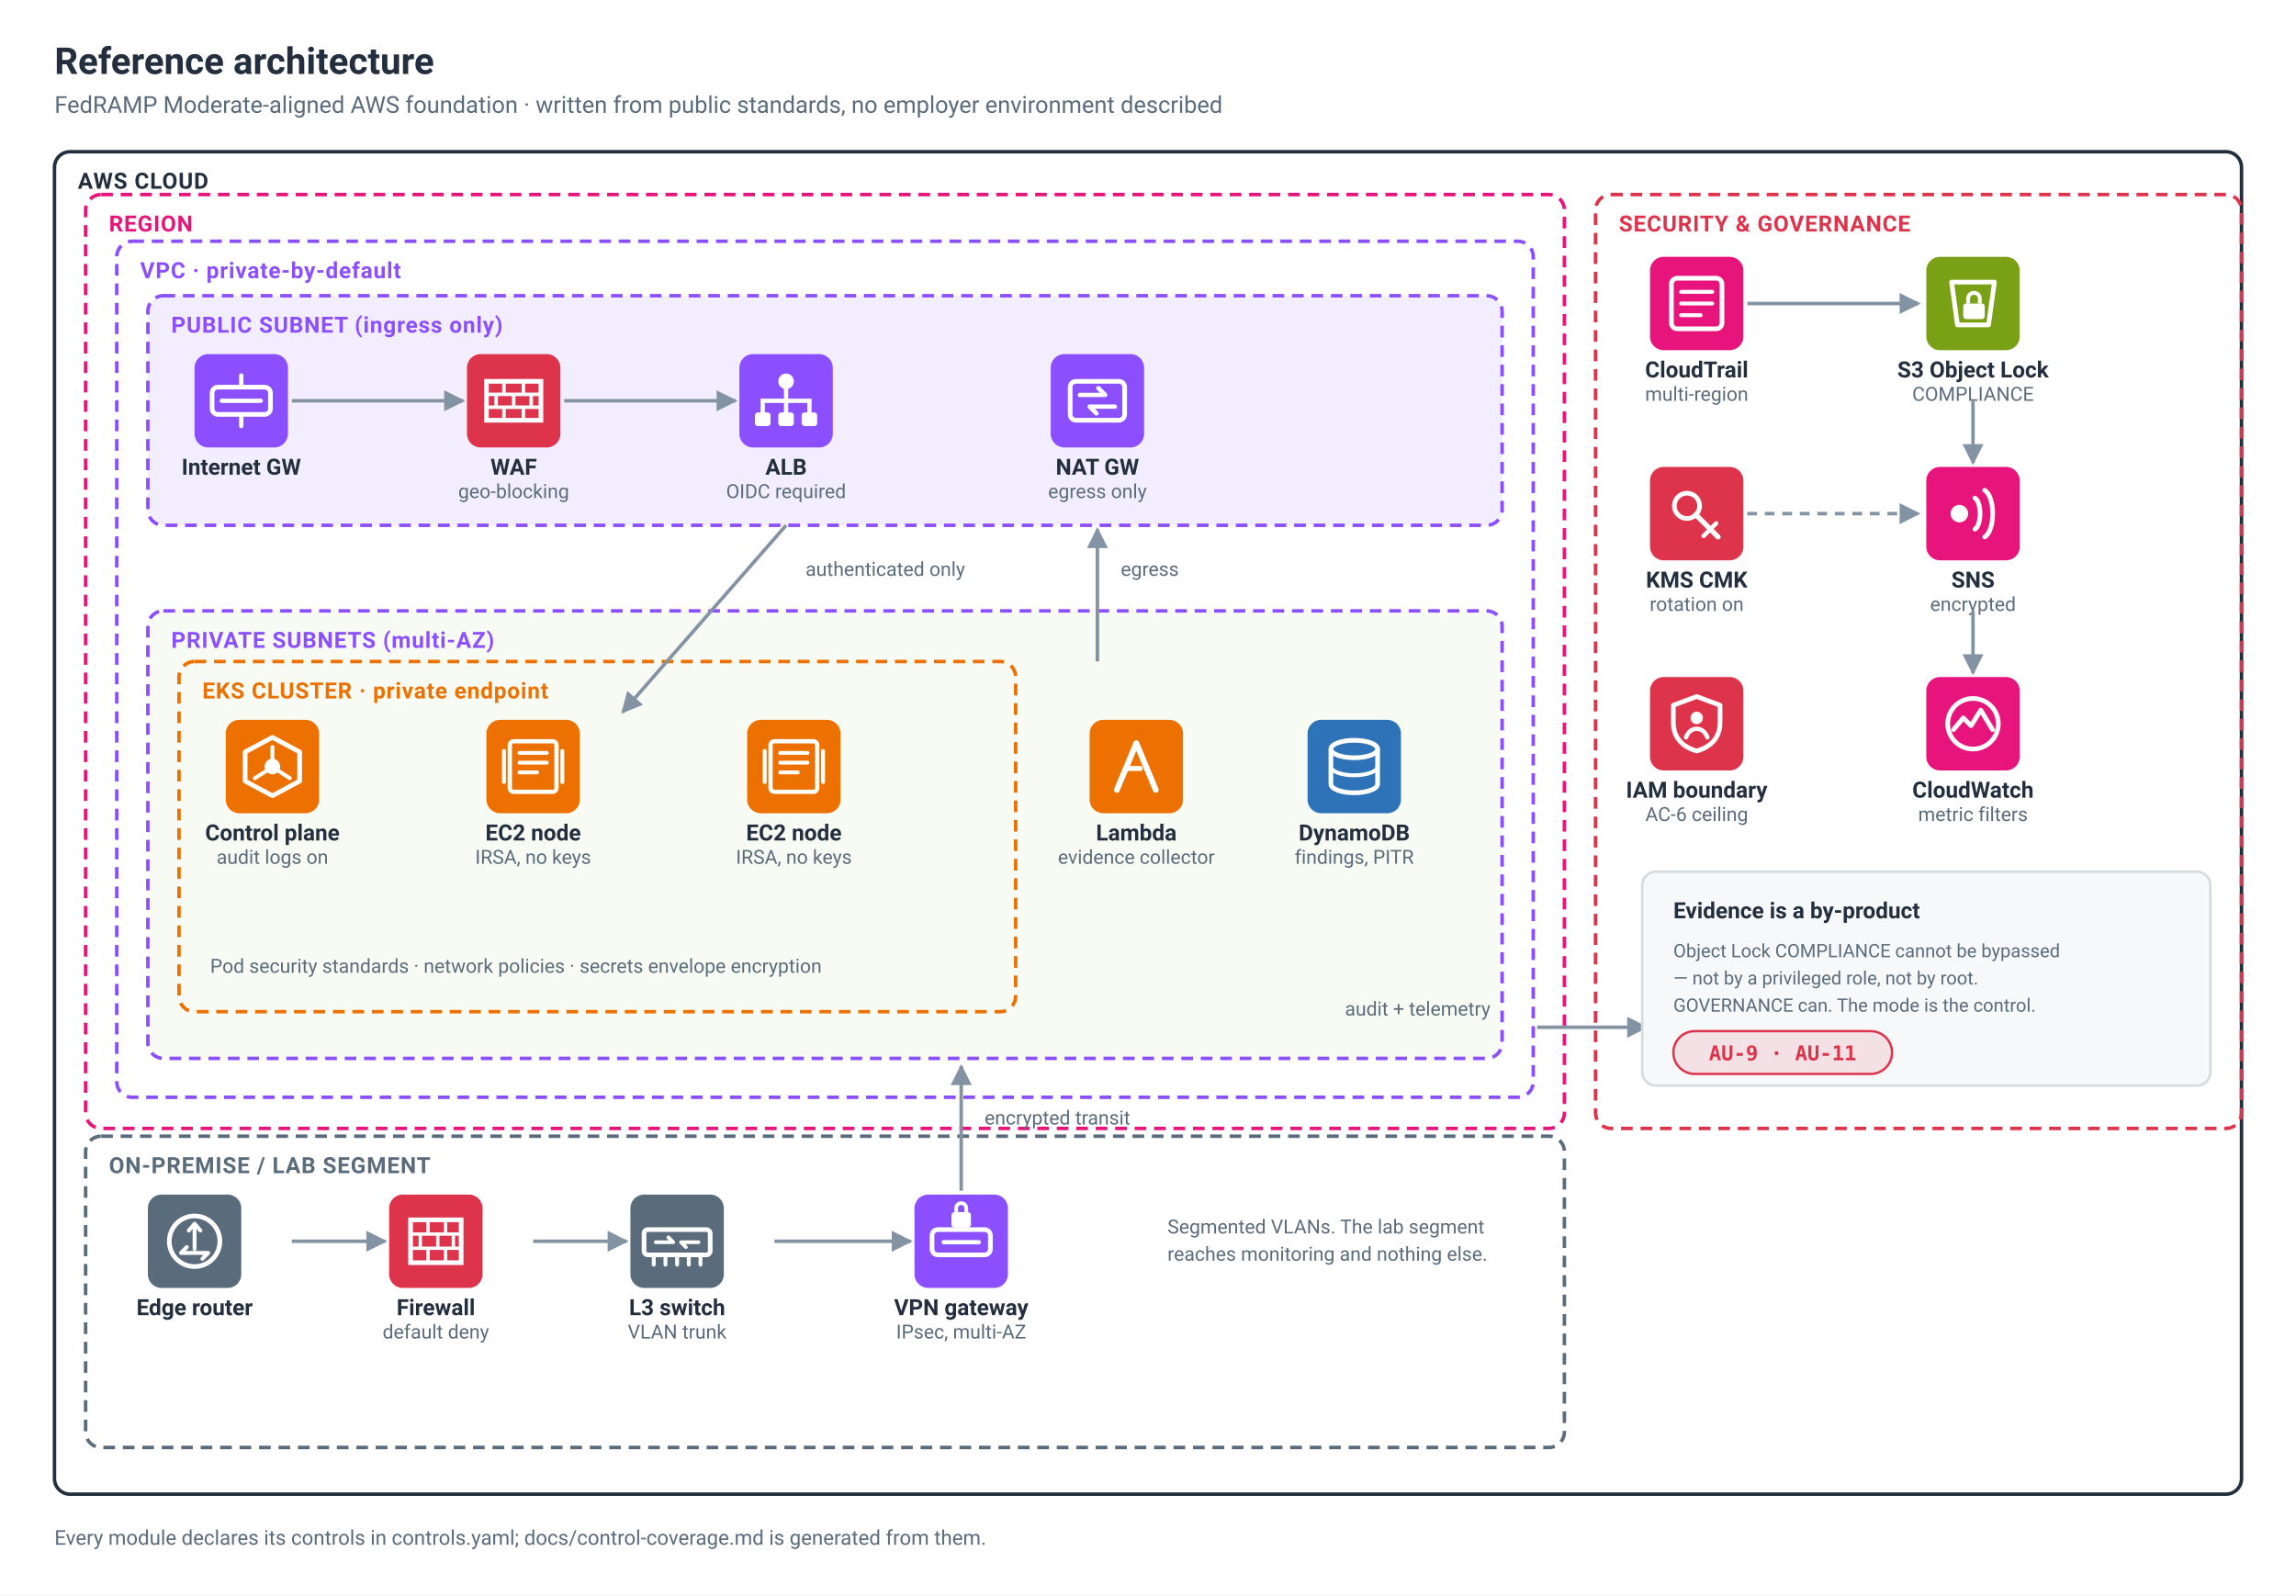
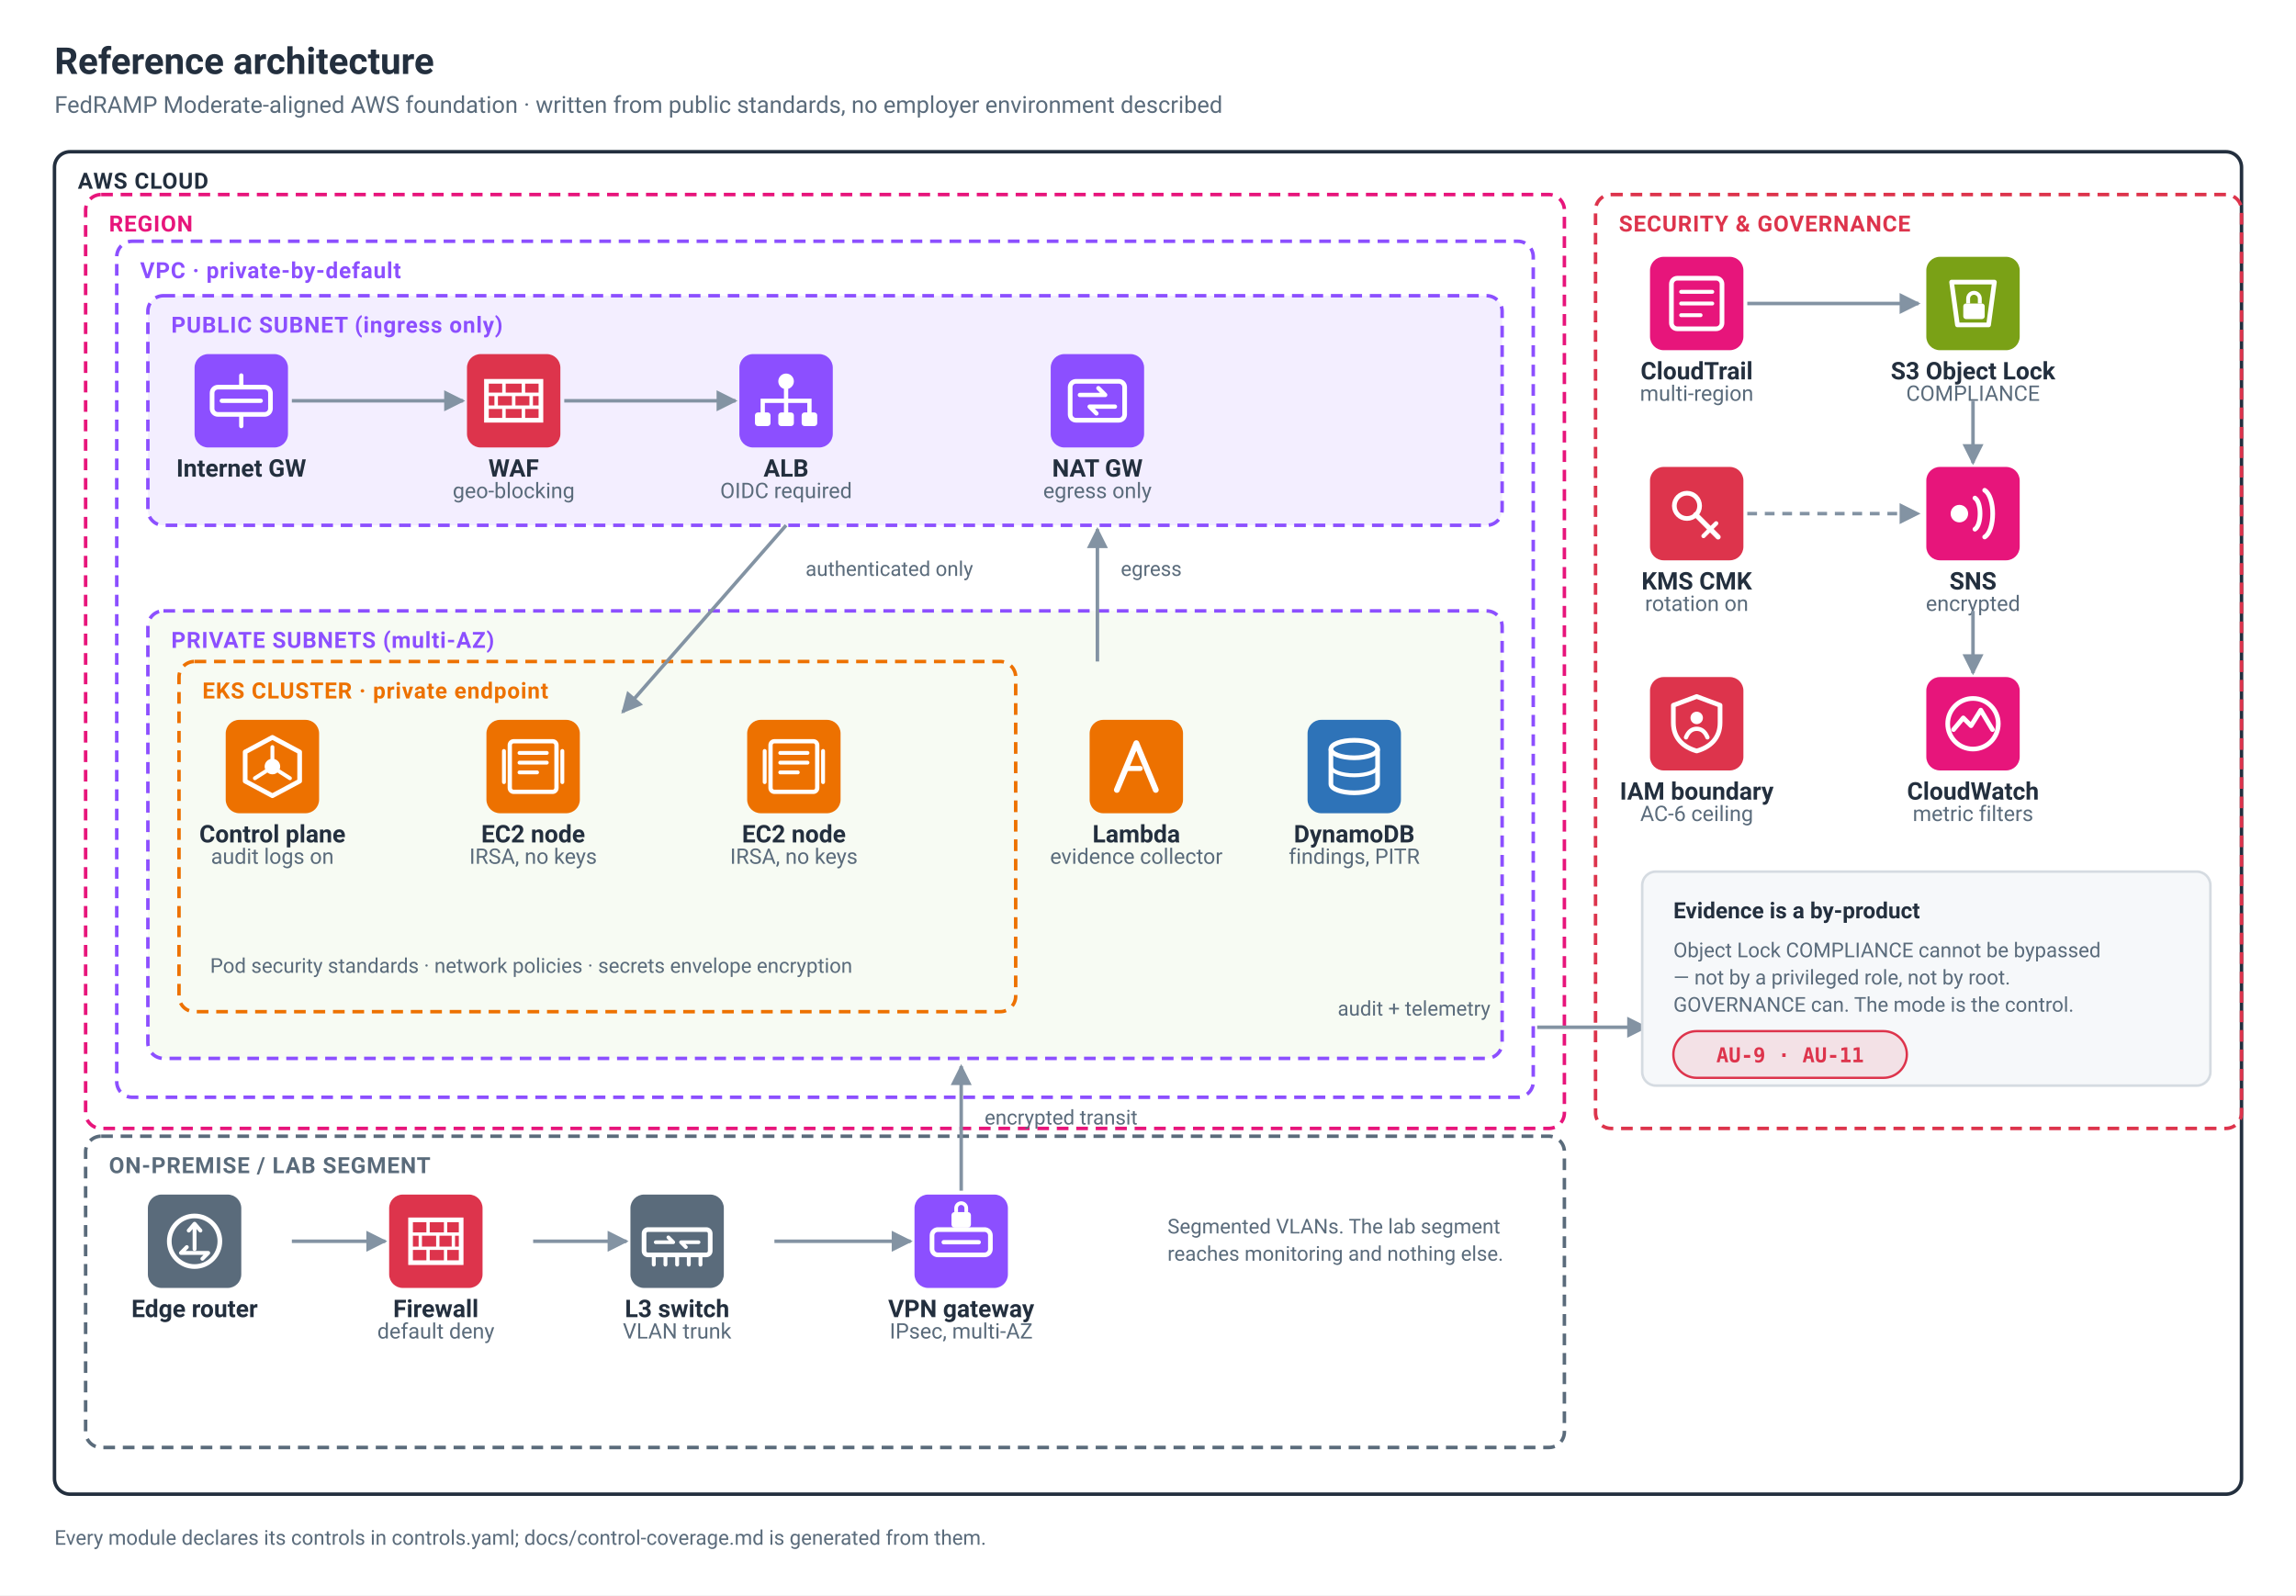
- <svg xmlns="http://www.w3.org/2000/svg" viewBox="0 0 1180 820" width="1180" height="820" role="img" aria-label="Reference architecture">
+ <svg xmlns="http://www.w3.org/2000/svg" viewBox="0 0 1180 820" preserveAspectRatio="xMidYMid meet" style="width:100%;height:auto;max-width:1888px" role="img" aria-label="Reference architecture">
  <defs>
    <marker id="arrow" viewBox="0 0 10 10" refX="9" refY="5" markerWidth="6" markerHeight="6" orient="auto-start-reverse">
      <path d="M0,0 L10,5 L0,10 z" fill="#8393A3" />
    </marker>
  </defs>
  <rect width="1180" height="820" fill="#FFFFFF" />
  <text x="28" y="38" text-anchor="start" font-family="-apple-system,BlinkMacSystemFont,'Segoe UI',Roboto,Helvetica,Arial,sans-serif" font-size="19" font-weight="700" fill="#232F3E" opacity="1.0">Reference architecture</text>
  <text x="28" y="58" text-anchor="start" font-family="-apple-system,BlinkMacSystemFont,'Segoe UI',Roboto,Helvetica,Arial,sans-serif" font-size="12" font-weight="400" fill="#5A6B7B" opacity="1.0">FedRAMP Moderate-aligned AWS foundation · written from public standards, no employer environment described</text>
  <g>
    <rect x="28" y="78" width="1124" height="690" rx="8" fill="none" stroke="#232F3E" stroke-width="1.8" />
    <text x="40" y="97" font-family="-apple-system,BlinkMacSystemFont,'Segoe UI',Roboto,Helvetica,Arial,sans-serif" font-size="11.5" font-weight="700" letter-spacing="0.4" fill="#232F3E">AWS CLOUD</text>
  </g>
  <g>
    <rect x="44" y="100" width="760" height="480" rx="8" fill="none" stroke="#E7157B" stroke-width="1.8" stroke-dasharray="6 4" />
    <text x="56" y="119" font-family="-apple-system,BlinkMacSystemFont,'Segoe UI',Roboto,Helvetica,Arial,sans-serif" font-size="11.5" font-weight="700" letter-spacing="0.4" fill="#E7157B">REGION</text>
  </g>
  <g>
    <rect x="60" y="124" width="728" height="440" rx="8" fill="none" stroke="#8C4FFF" stroke-width="1.8" stroke-dasharray="6 4" />
    <text x="72" y="143" font-family="-apple-system,BlinkMacSystemFont,'Segoe UI',Roboto,Helvetica,Arial,sans-serif" font-size="11.5" font-weight="700" letter-spacing="0.4" fill="#8C4FFF">VPC  ·  private-by-default</text>
  </g>
  <g>
    <rect x="76" y="152" width="696" height="118" rx="8" fill="#F3EEFF" stroke="#8C4FFF" stroke-width="1.8" stroke-dasharray="6 4" />
    <text x="88" y="171" font-family="-apple-system,BlinkMacSystemFont,'Segoe UI',Roboto,Helvetica,Arial,sans-serif" font-size="11.5" font-weight="700" letter-spacing="0.4" fill="#8C4FFF">PUBLIC SUBNET  (ingress only)</text>
  </g>
  <g transform="translate(100,182)">
    <rect width="48" height="48" rx="7.0" fill="#8C4FFF" />
    <g transform="scale(1)">
      <rect x="9" y="17" width="30" height="14" rx="3" fill="none" stroke="#fff" stroke-width="2.4" />
      <path d="M14 24h20" stroke="#fff" stroke-width="2.2" stroke-linecap="round" />
      <path d="M24 11v6M24 31v6" stroke="#fff" stroke-width="2.2" stroke-linecap="round" />
    </g>
-     <text x="24.0" y="62" text-anchor="middle" font-family="-apple-system,BlinkMacSystemFont,'Segoe UI',Roboto,Helvetica,Arial,sans-serif" font-size="11.5" font-weight="600" fill="#232F3E">Internet GW</text>
+     <text x="24.0" y="63" text-anchor="middle" font-family="-apple-system,BlinkMacSystemFont,'Segoe UI',Roboto,Helvetica,Arial,sans-serif" font-size="12.5" font-weight="600" fill="#232F3E">Internet GW</text>
  </g>
  <g transform="translate(240,182)">
    <rect width="48" height="48" rx="7.0" fill="#DD344C" />
    <g transform="scale(1)">
      <path d="M10 14h28v20H10z" fill="none" stroke="#fff" stroke-width="2.4" />
      <path d="M10 20.7h28M10 27.3h28M19 14v6.7M29 14v6.7M15 20.7v6.6M24 20.7v6.6                  M33 20.7v6.6M19 27.3V34M29 27.3V34" stroke="#fff" stroke-width="1.8" />
    </g>
-     <text x="24.0" y="62" text-anchor="middle" font-family="-apple-system,BlinkMacSystemFont,'Segoe UI',Roboto,Helvetica,Arial,sans-serif" font-size="11.5" font-weight="600" fill="#232F3E">WAF</text>
-     <text x="24.0" y="74" text-anchor="middle" font-family="-apple-system,BlinkMacSystemFont,'Segoe UI',Roboto,Helvetica,Arial,sans-serif" font-size="10" fill="#5A6B7B">geo-blocking</text>
+     <text x="24.0" y="63" text-anchor="middle" font-family="-apple-system,BlinkMacSystemFont,'Segoe UI',Roboto,Helvetica,Arial,sans-serif" font-size="12.5" font-weight="600" fill="#232F3E">WAF</text>
+     <text x="24.0" y="74" text-anchor="middle" font-family="-apple-system,BlinkMacSystemFont,'Segoe UI',Roboto,Helvetica,Arial,sans-serif" font-size="11" fill="#5A6B7B">geo-blocking</text>
  </g>
  <g transform="translate(380,182)">
    <rect width="48" height="48" rx="7.0" fill="#8C4FFF" />
    <g transform="scale(1)">
      <circle cx="24" cy="14" r="4" fill="#fff" />
      <path d="M24 18v6M24 24H12v6M24 24h12v6M24 24v6" fill="none" stroke="#fff" stroke-width="2.2" stroke-linecap="round" />
      <rect x="8" y="30" width="8" height="7" rx="1.5" fill="#fff" />
      <rect x="20" y="30" width="8" height="7" rx="1.5" fill="#fff" />
      <rect x="32" y="30" width="8" height="7" rx="1.5" fill="#fff" />
    </g>
-     <text x="24.0" y="62" text-anchor="middle" font-family="-apple-system,BlinkMacSystemFont,'Segoe UI',Roboto,Helvetica,Arial,sans-serif" font-size="11.5" font-weight="600" fill="#232F3E">ALB</text>
-     <text x="24.0" y="74" text-anchor="middle" font-family="-apple-system,BlinkMacSystemFont,'Segoe UI',Roboto,Helvetica,Arial,sans-serif" font-size="10" fill="#5A6B7B">OIDC required</text>
+     <text x="24.0" y="63" text-anchor="middle" font-family="-apple-system,BlinkMacSystemFont,'Segoe UI',Roboto,Helvetica,Arial,sans-serif" font-size="12.5" font-weight="600" fill="#232F3E">ALB</text>
+     <text x="24.0" y="74" text-anchor="middle" font-family="-apple-system,BlinkMacSystemFont,'Segoe UI',Roboto,Helvetica,Arial,sans-serif" font-size="11" fill="#5A6B7B">OIDC required</text>
  </g>
  <g transform="translate(540,182)">
    <rect width="48" height="48" rx="7.0" fill="#8C4FFF" />
    <g transform="scale(1)">
      <rect x="10" y="14" width="28" height="20" rx="3" fill="none" stroke="#fff" stroke-width="2.4" />
      <path d="M15 21h13l-3.5-3.5M33 27H20l3.5 3.5" fill="none" stroke="#fff" stroke-width="2.2" stroke-linecap="round" stroke-linejoin="round" />
    </g>
-     <text x="24.0" y="62" text-anchor="middle" font-family="-apple-system,BlinkMacSystemFont,'Segoe UI',Roboto,Helvetica,Arial,sans-serif" font-size="11.5" font-weight="600" fill="#232F3E">NAT GW</text>
-     <text x="24.0" y="74" text-anchor="middle" font-family="-apple-system,BlinkMacSystemFont,'Segoe UI',Roboto,Helvetica,Arial,sans-serif" font-size="10" fill="#5A6B7B">egress only</text>
+     <text x="24.0" y="63" text-anchor="middle" font-family="-apple-system,BlinkMacSystemFont,'Segoe UI',Roboto,Helvetica,Arial,sans-serif" font-size="12.5" font-weight="600" fill="#232F3E">NAT GW</text>
+     <text x="24.0" y="74" text-anchor="middle" font-family="-apple-system,BlinkMacSystemFont,'Segoe UI',Roboto,Helvetica,Arial,sans-serif" font-size="11" fill="#5A6B7B">egress only</text>
  </g>
  <path d="M150,206 L238,206" fill="none" stroke="#8393A3" stroke-width="1.8" marker-end="url(#arrow)" />
  <path d="M290,206 L378,206" fill="none" stroke="#8393A3" stroke-width="1.8" marker-end="url(#arrow)" />
  <g>
    <rect x="76" y="314" width="696" height="230" rx="8" fill="#F7FBF3" stroke="#8C4FFF" stroke-width="1.8" stroke-dasharray="6 4" />
    <text x="88" y="333" font-family="-apple-system,BlinkMacSystemFont,'Segoe UI',Roboto,Helvetica,Arial,sans-serif" font-size="11.5" font-weight="700" letter-spacing="0.4" fill="#8C4FFF">PRIVATE SUBNETS  (multi-AZ)</text>
  </g>
  <g>
    <rect x="92" y="340" width="430" height="180" rx="8" fill="none" stroke="#ED7100" stroke-width="1.8" stroke-dasharray="6 4" />
    <text x="104" y="359" font-family="-apple-system,BlinkMacSystemFont,'Segoe UI',Roboto,Helvetica,Arial,sans-serif" font-size="11.5" font-weight="700" letter-spacing="0.4" fill="#ED7100">EKS CLUSTER  ·  private endpoint</text>
  </g>
  <g transform="translate(116,370)">
    <rect width="48" height="48" rx="7.0" fill="#ED7100" />
    <g transform="scale(1)">
      <path d="M24 9 38 16.5v15L24 39 10 31.5v-15z" fill="none" stroke="#fff" stroke-width="2.4" stroke-linejoin="round" />
      <circle cx="24" cy="24" r="4" fill="#fff" />
      <path d="M24 20V14M27.5 26.5 33 30M20.5 26.5 15 30" stroke="#fff" stroke-width="2" stroke-linecap="round" />
    </g>
-     <text x="24.0" y="62" text-anchor="middle" font-family="-apple-system,BlinkMacSystemFont,'Segoe UI',Roboto,Helvetica,Arial,sans-serif" font-size="11.5" font-weight="600" fill="#232F3E">Control plane</text>
-     <text x="24.0" y="74" text-anchor="middle" font-family="-apple-system,BlinkMacSystemFont,'Segoe UI',Roboto,Helvetica,Arial,sans-serif" font-size="10" fill="#5A6B7B">audit logs on</text>
+     <text x="24.0" y="63" text-anchor="middle" font-family="-apple-system,BlinkMacSystemFont,'Segoe UI',Roboto,Helvetica,Arial,sans-serif" font-size="12.5" font-weight="600" fill="#232F3E">Control plane</text>
+     <text x="24.0" y="74" text-anchor="middle" font-family="-apple-system,BlinkMacSystemFont,'Segoe UI',Roboto,Helvetica,Arial,sans-serif" font-size="11" fill="#5A6B7B">audit logs on</text>
  </g>
  <g transform="translate(250,370)">
    <rect width="48" height="48" rx="7.0" fill="#ED7100" />
    <g transform="scale(1)">
      <rect x="12" y="11" width="24" height="26" rx="2" fill="none" stroke="#fff" stroke-width="2.2" />
      <path d="M17 17h14M17 22h14M17 27h9" stroke="#fff" stroke-width="2" stroke-linecap="round" />
      <path d="M9 16v16M39 16v16" stroke="#fff" stroke-width="2" stroke-linecap="round" />
    </g>
-     <text x="24.0" y="62" text-anchor="middle" font-family="-apple-system,BlinkMacSystemFont,'Segoe UI',Roboto,Helvetica,Arial,sans-serif" font-size="11.5" font-weight="600" fill="#232F3E">EC2 node</text>
-     <text x="24.0" y="74" text-anchor="middle" font-family="-apple-system,BlinkMacSystemFont,'Segoe UI',Roboto,Helvetica,Arial,sans-serif" font-size="10" fill="#5A6B7B">IRSA, no keys</text>
+     <text x="24.0" y="63" text-anchor="middle" font-family="-apple-system,BlinkMacSystemFont,'Segoe UI',Roboto,Helvetica,Arial,sans-serif" font-size="12.5" font-weight="600" fill="#232F3E">EC2 node</text>
+     <text x="24.0" y="74" text-anchor="middle" font-family="-apple-system,BlinkMacSystemFont,'Segoe UI',Roboto,Helvetica,Arial,sans-serif" font-size="11" fill="#5A6B7B">IRSA, no keys</text>
  </g>
  <g transform="translate(384,370)">
    <rect width="48" height="48" rx="7.0" fill="#ED7100" />
    <g transform="scale(1)">
      <rect x="12" y="11" width="24" height="26" rx="2" fill="none" stroke="#fff" stroke-width="2.2" />
      <path d="M17 17h14M17 22h14M17 27h9" stroke="#fff" stroke-width="2" stroke-linecap="round" />
      <path d="M9 16v16M39 16v16" stroke="#fff" stroke-width="2" stroke-linecap="round" />
    </g>
-     <text x="24.0" y="62" text-anchor="middle" font-family="-apple-system,BlinkMacSystemFont,'Segoe UI',Roboto,Helvetica,Arial,sans-serif" font-size="11.5" font-weight="600" fill="#232F3E">EC2 node</text>
-     <text x="24.0" y="74" text-anchor="middle" font-family="-apple-system,BlinkMacSystemFont,'Segoe UI',Roboto,Helvetica,Arial,sans-serif" font-size="10" fill="#5A6B7B">IRSA, no keys</text>
-   </g>
-   <text x="108" y="500" text-anchor="start" font-family="-apple-system,BlinkMacSystemFont,'Segoe UI',Roboto,Helvetica,Arial,sans-serif" font-size="10" font-weight="400" fill="#5A6B7B" opacity="1.0">Pod security standards · network policies · secrets envelope encryption</text>
+     <text x="24.0" y="63" text-anchor="middle" font-family="-apple-system,BlinkMacSystemFont,'Segoe UI',Roboto,Helvetica,Arial,sans-serif" font-size="12.5" font-weight="600" fill="#232F3E">EC2 node</text>
+     <text x="24.0" y="74" text-anchor="middle" font-family="-apple-system,BlinkMacSystemFont,'Segoe UI',Roboto,Helvetica,Arial,sans-serif" font-size="11" fill="#5A6B7B">IRSA, no keys</text>
+   </g>
+   <text x="108" y="500" text-anchor="start" font-family="-apple-system,BlinkMacSystemFont,'Segoe UI',Roboto,Helvetica,Arial,sans-serif" font-size="10.5" font-weight="400" fill="#5A6B7B" opacity="1.0">Pod security standards · network policies · secrets envelope encryption</text>
  <g transform="translate(560,370)">
    <rect width="48" height="48" rx="7.0" fill="#ED7100" />
    <g transform="scale(1)">
      <path d="M14 36 24 12l10 24" fill="none" stroke="#fff" stroke-width="3" stroke-linecap="round" stroke-linejoin="round" />
      <path d="M19 25h7" stroke="#fff" stroke-width="2.6" stroke-linecap="round" />
    </g>
-     <text x="24.0" y="62" text-anchor="middle" font-family="-apple-system,BlinkMacSystemFont,'Segoe UI',Roboto,Helvetica,Arial,sans-serif" font-size="11.5" font-weight="600" fill="#232F3E">Lambda</text>
-     <text x="24.0" y="74" text-anchor="middle" font-family="-apple-system,BlinkMacSystemFont,'Segoe UI',Roboto,Helvetica,Arial,sans-serif" font-size="10" fill="#5A6B7B">evidence collector</text>
+     <text x="24.0" y="63" text-anchor="middle" font-family="-apple-system,BlinkMacSystemFont,'Segoe UI',Roboto,Helvetica,Arial,sans-serif" font-size="12.5" font-weight="600" fill="#232F3E">Lambda</text>
+     <text x="24.0" y="74" text-anchor="middle" font-family="-apple-system,BlinkMacSystemFont,'Segoe UI',Roboto,Helvetica,Arial,sans-serif" font-size="11" fill="#5A6B7B">evidence collector</text>
  </g>
  <g transform="translate(672,370)">
    <rect width="48" height="48" rx="7.0" fill="#2E73B8" />
    <g transform="scale(1)">
      <ellipse cx="24" cy="15" rx="12" ry="4.5" fill="none" stroke="#fff" stroke-width="2.4" />
      <path d="M12 15v18c0 2.5 5.4 4.5 12 4.5s12-2 12-4.5V15" fill="none" stroke="#fff" stroke-width="2.4" />
      <path d="M12 24c0 2.5 5.4 4.5 12 4.5s12-2 12-4.5" fill="none" stroke="#fff" stroke-width="2" />
    </g>
-     <text x="24.0" y="62" text-anchor="middle" font-family="-apple-system,BlinkMacSystemFont,'Segoe UI',Roboto,Helvetica,Arial,sans-serif" font-size="11.5" font-weight="600" fill="#232F3E">DynamoDB</text>
-     <text x="24.0" y="74" text-anchor="middle" font-family="-apple-system,BlinkMacSystemFont,'Segoe UI',Roboto,Helvetica,Arial,sans-serif" font-size="10" fill="#5A6B7B">findings, PITR</text>
+     <text x="24.0" y="63" text-anchor="middle" font-family="-apple-system,BlinkMacSystemFont,'Segoe UI',Roboto,Helvetica,Arial,sans-serif" font-size="12.5" font-weight="600" fill="#232F3E">DynamoDB</text>
+     <text x="24.0" y="74" text-anchor="middle" font-family="-apple-system,BlinkMacSystemFont,'Segoe UI',Roboto,Helvetica,Arial,sans-serif" font-size="11" fill="#5A6B7B">findings, PITR</text>
  </g>
  <path d="M404,270 L320,366" fill="none" stroke="#8393A3" stroke-width="1.8" marker-end="url(#arrow)" />
-   <text x="414" y="296" text-anchor="start" font-family="-apple-system,BlinkMacSystemFont,'Segoe UI',Roboto,Helvetica,Arial,sans-serif" font-size="10" font-weight="400" fill="#5A6B7B" opacity="1.0">authenticated only</text>
+   <text x="414" y="296" text-anchor="start" font-family="-apple-system,BlinkMacSystemFont,'Segoe UI',Roboto,Helvetica,Arial,sans-serif" font-size="10.5" font-weight="400" fill="#5A6B7B" opacity="1.0">authenticated only</text>
  <path d="M564,340 L564,272" fill="none" stroke="#8393A3" stroke-width="1.8" marker-end="url(#arrow)" />
-   <text x="576" y="296" text-anchor="start" font-family="-apple-system,BlinkMacSystemFont,'Segoe UI',Roboto,Helvetica,Arial,sans-serif" font-size="10" font-weight="400" fill="#5A6B7B" opacity="1.0">egress</text>
+   <text x="576" y="296" text-anchor="start" font-family="-apple-system,BlinkMacSystemFont,'Segoe UI',Roboto,Helvetica,Arial,sans-serif" font-size="10.5" font-weight="400" fill="#5A6B7B" opacity="1.0">egress</text>
  <g>
    <rect x="820" y="100" width="332" height="480" rx="8" fill="none" stroke="#DD344C" stroke-width="1.8" stroke-dasharray="6 4" />
    <text x="832" y="119" font-family="-apple-system,BlinkMacSystemFont,'Segoe UI',Roboto,Helvetica,Arial,sans-serif" font-size="11.5" font-weight="700" letter-spacing="0.4" fill="#DD344C">SECURITY &amp; GOVERNANCE</text>
  </g>
  <g transform="translate(848,132)">
    <rect width="48" height="48" rx="7.0" fill="#E7157B" />
    <g transform="scale(1)">
      <rect x="11" y="11" width="26" height="26" rx="3" fill="none" stroke="#fff" stroke-width="2.4" />
      <path d="M16 18h16M16 24h16M16 30h10" stroke="#fff" stroke-width="2" stroke-linecap="round" />
    </g>
-     <text x="24.0" y="62" text-anchor="middle" font-family="-apple-system,BlinkMacSystemFont,'Segoe UI',Roboto,Helvetica,Arial,sans-serif" font-size="11.5" font-weight="600" fill="#232F3E">CloudTrail</text>
-     <text x="24.0" y="74" text-anchor="middle" font-family="-apple-system,BlinkMacSystemFont,'Segoe UI',Roboto,Helvetica,Arial,sans-serif" font-size="10" fill="#5A6B7B">multi-region</text>
+     <text x="24.0" y="63" text-anchor="middle" font-family="-apple-system,BlinkMacSystemFont,'Segoe UI',Roboto,Helvetica,Arial,sans-serif" font-size="12.5" font-weight="600" fill="#232F3E">CloudTrail</text>
+     <text x="24.0" y="74" text-anchor="middle" font-family="-apple-system,BlinkMacSystemFont,'Segoe UI',Roboto,Helvetica,Arial,sans-serif" font-size="11" fill="#5A6B7B">multi-region</text>
  </g>
  <g transform="translate(990,132)">
    <rect width="48" height="48" rx="7.0" fill="#7AA116" />
    <g transform="scale(1)">
      <path d="M13 13h22l-3 22H16z" fill="none" stroke="#fff" stroke-width="2.4" stroke-linejoin="round" />
      <rect x="19" y="24" width="11" height="8" rx="1.4" fill="#fff" />
      <path d="M21.5 24v-2.5a3 3 0 0 1 6 0V24" fill="none" stroke="#fff" stroke-width="2" />
    </g>
-     <text x="24.0" y="62" text-anchor="middle" font-family="-apple-system,BlinkMacSystemFont,'Segoe UI',Roboto,Helvetica,Arial,sans-serif" font-size="11.5" font-weight="600" fill="#232F3E">S3 Object Lock</text>
-     <text x="24.0" y="74" text-anchor="middle" font-family="-apple-system,BlinkMacSystemFont,'Segoe UI',Roboto,Helvetica,Arial,sans-serif" font-size="10" fill="#5A6B7B">COMPLIANCE</text>
+     <text x="24.0" y="63" text-anchor="middle" font-family="-apple-system,BlinkMacSystemFont,'Segoe UI',Roboto,Helvetica,Arial,sans-serif" font-size="12.5" font-weight="600" fill="#232F3E">S3 Object Lock</text>
+     <text x="24.0" y="74" text-anchor="middle" font-family="-apple-system,BlinkMacSystemFont,'Segoe UI',Roboto,Helvetica,Arial,sans-serif" font-size="11" fill="#5A6B7B">COMPLIANCE</text>
  </g>
  <g transform="translate(848,240)">
    <rect width="48" height="48" rx="7.0" fill="#DD344C" />
    <g transform="scale(1)">
      <circle cx="19" cy="20" r="6.5" fill="none" stroke="#fff" stroke-width="2.4" />
      <path d="M23.5 24.5 35 36" stroke="#fff" stroke-width="2.6" stroke-linecap="round" />
      <path d="M31 32l-3.5 3.5M34 29l-3 3" stroke="#fff" stroke-width="2.2" stroke-linecap="round" />
    </g>
-     <text x="24.0" y="62" text-anchor="middle" font-family="-apple-system,BlinkMacSystemFont,'Segoe UI',Roboto,Helvetica,Arial,sans-serif" font-size="11.5" font-weight="600" fill="#232F3E">KMS CMK</text>
-     <text x="24.0" y="74" text-anchor="middle" font-family="-apple-system,BlinkMacSystemFont,'Segoe UI',Roboto,Helvetica,Arial,sans-serif" font-size="10" fill="#5A6B7B">rotation on</text>
+     <text x="24.0" y="63" text-anchor="middle" font-family="-apple-system,BlinkMacSystemFont,'Segoe UI',Roboto,Helvetica,Arial,sans-serif" font-size="12.5" font-weight="600" fill="#232F3E">KMS CMK</text>
+     <text x="24.0" y="74" text-anchor="middle" font-family="-apple-system,BlinkMacSystemFont,'Segoe UI',Roboto,Helvetica,Arial,sans-serif" font-size="11" fill="#5A6B7B">rotation on</text>
  </g>
  <g transform="translate(990,240)">
    <rect width="48" height="48" rx="7.0" fill="#E7157B" />
    <g transform="scale(1)">
      <circle cx="17" cy="24" r="4.5" fill="#fff" />
      <path d="M25 16c3.5 2.2 3.5 13.8 0 16M30 12c5.5 3.4 5.5 20.6 0 24" fill="none" stroke="#fff" stroke-width="2.4" stroke-linecap="round" />
    </g>
-     <text x="24.0" y="62" text-anchor="middle" font-family="-apple-system,BlinkMacSystemFont,'Segoe UI',Roboto,Helvetica,Arial,sans-serif" font-size="11.5" font-weight="600" fill="#232F3E">SNS</text>
-     <text x="24.0" y="74" text-anchor="middle" font-family="-apple-system,BlinkMacSystemFont,'Segoe UI',Roboto,Helvetica,Arial,sans-serif" font-size="10" fill="#5A6B7B">encrypted</text>
+     <text x="24.0" y="63" text-anchor="middle" font-family="-apple-system,BlinkMacSystemFont,'Segoe UI',Roboto,Helvetica,Arial,sans-serif" font-size="12.5" font-weight="600" fill="#232F3E">SNS</text>
+     <text x="24.0" y="74" text-anchor="middle" font-family="-apple-system,BlinkMacSystemFont,'Segoe UI',Roboto,Helvetica,Arial,sans-serif" font-size="11" fill="#5A6B7B">encrypted</text>
  </g>
  <g transform="translate(848,348)">
    <rect width="48" height="48" rx="7.0" fill="#DD344C" />
    <g transform="scale(1)">
      <path d="M24 10l12 4.5v9c0 8-5.2 12.6-12 14.5-6.8-1.9-12-6.5-12-14.5v-9z" fill="none" stroke="#fff" stroke-width="2.4" stroke-linejoin="round" />
      <circle cx="24" cy="21" r="3.2" fill="#fff" />
      <path d="M18.5 31c1.2-3 3.1-4.4 5.5-4.4s4.3 1.4 5.5 4.4" fill="none" stroke="#fff" stroke-width="2.2" stroke-linecap="round" />
    </g>
-     <text x="24.0" y="62" text-anchor="middle" font-family="-apple-system,BlinkMacSystemFont,'Segoe UI',Roboto,Helvetica,Arial,sans-serif" font-size="11.5" font-weight="600" fill="#232F3E">IAM boundary</text>
-     <text x="24.0" y="74" text-anchor="middle" font-family="-apple-system,BlinkMacSystemFont,'Segoe UI',Roboto,Helvetica,Arial,sans-serif" font-size="10" fill="#5A6B7B">AC-6 ceiling</text>
+     <text x="24.0" y="63" text-anchor="middle" font-family="-apple-system,BlinkMacSystemFont,'Segoe UI',Roboto,Helvetica,Arial,sans-serif" font-size="12.5" font-weight="600" fill="#232F3E">IAM boundary</text>
+     <text x="24.0" y="74" text-anchor="middle" font-family="-apple-system,BlinkMacSystemFont,'Segoe UI',Roboto,Helvetica,Arial,sans-serif" font-size="11" fill="#5A6B7B">AC-6 ceiling</text>
  </g>
  <g transform="translate(990,348)">
    <rect width="48" height="48" rx="7.0" fill="#E7157B" />
    <g transform="scale(1)">
      <circle cx="24" cy="24" r="13" fill="none" stroke="#fff" stroke-width="2.4" />
      <path d="M14 27l5-6 4 4 5-8 6 10" fill="none" stroke="#fff" stroke-width="2.4" stroke-linecap="round" stroke-linejoin="round" />
    </g>
-     <text x="24.0" y="62" text-anchor="middle" font-family="-apple-system,BlinkMacSystemFont,'Segoe UI',Roboto,Helvetica,Arial,sans-serif" font-size="11.5" font-weight="600" fill="#232F3E">CloudWatch</text>
-     <text x="24.0" y="74" text-anchor="middle" font-family="-apple-system,BlinkMacSystemFont,'Segoe UI',Roboto,Helvetica,Arial,sans-serif" font-size="10" fill="#5A6B7B">metric filters</text>
+     <text x="24.0" y="63" text-anchor="middle" font-family="-apple-system,BlinkMacSystemFont,'Segoe UI',Roboto,Helvetica,Arial,sans-serif" font-size="12.5" font-weight="600" fill="#232F3E">CloudWatch</text>
+     <text x="24.0" y="74" text-anchor="middle" font-family="-apple-system,BlinkMacSystemFont,'Segoe UI',Roboto,Helvetica,Arial,sans-serif" font-size="11" fill="#5A6B7B">metric filters</text>
  </g>
  <path d="M898,156 L986,156" fill="none" stroke="#8393A3" stroke-width="1.8" marker-end="url(#arrow)" />
  <path d="M1014,206 L1014,238" fill="none" stroke="#8393A3" stroke-width="1.8" marker-end="url(#arrow)" />
  <path d="M1014,314 L1014,346" fill="none" stroke="#8393A3" stroke-width="1.8" marker-end="url(#arrow)" />
  <path d="M898,264 L986,264" fill="none" stroke="#8393A3" stroke-width="1.8" stroke-dasharray="5 4" marker-end="url(#arrow)" />
  <path d="M790,528 L846,528" fill="none" stroke="#8393A3" stroke-width="1.8" marker-end="url(#arrow)" />
-   <text x="766" y="522" text-anchor="end" font-family="-apple-system,BlinkMacSystemFont,'Segoe UI',Roboto,Helvetica,Arial,sans-serif" font-size="10" font-weight="400" fill="#5A6B7B" opacity="1.0">audit + telemetry</text>
+   <text x="766" y="522" text-anchor="end" font-family="-apple-system,BlinkMacSystemFont,'Segoe UI',Roboto,Helvetica,Arial,sans-serif" font-size="10.5" font-weight="400" fill="#5A6B7B" opacity="1.0">audit + telemetry</text>
  <rect x="844" y="448" width="292" height="110" rx="7" fill="#F6F8FA" stroke="#D5DBE1" stroke-width="1.3" />
  <text x="860" y="472" text-anchor="start" font-family="-apple-system,BlinkMacSystemFont,'Segoe UI',Roboto,Helvetica,Arial,sans-serif" font-size="11.5" font-weight="700" fill="#232F3E" opacity="1.0">Evidence is a by-product</text>
-   <text x="860" y="492" text-anchor="start" font-family="-apple-system,BlinkMacSystemFont,'Segoe UI',Roboto,Helvetica,Arial,sans-serif" font-size="9.5" font-weight="400" fill="#5A6B7B" opacity="1.0">Object Lock COMPLIANCE cannot be bypassed</text>
-   <text x="860" y="506" text-anchor="start" font-family="-apple-system,BlinkMacSystemFont,'Segoe UI',Roboto,Helvetica,Arial,sans-serif" font-size="9.5" font-weight="400" fill="#5A6B7B" opacity="1.0">— not by a privileged role, not by root.</text>
-   <text x="860" y="520" text-anchor="start" font-family="-apple-system,BlinkMacSystemFont,'Segoe UI',Roboto,Helvetica,Arial,sans-serif" font-size="9.5" font-weight="400" fill="#5A6B7B" opacity="1.0">GOVERNANCE can. The mode is the control.</text>
-   <g>
-     <rect x="860" y="530" width="112.4" height="22" rx="11.0" fill="#DD344C" opacity="0.12" />
-     <rect x="860" y="530" width="112.4" height="22" rx="11.0" fill="none" stroke="#DD344C" stroke-width="1.2" />
-     <text x="916.2" y="545.0" text-anchor="middle" font-family="ui-monospace,SFMono-Regular,Menlo,Consolas,monospace" font-size="10.5" font-weight="600" fill="#DD344C">AU-9  ·  AU-11</text>
+   <text x="860" y="492" text-anchor="start" font-family="-apple-system,BlinkMacSystemFont,'Segoe UI',Roboto,Helvetica,Arial,sans-serif" font-size="10.5" font-weight="400" fill="#5A6B7B" opacity="1.0">Object Lock COMPLIANCE cannot be bypassed</text>
+   <text x="860" y="506" text-anchor="start" font-family="-apple-system,BlinkMacSystemFont,'Segoe UI',Roboto,Helvetica,Arial,sans-serif" font-size="10.5" font-weight="400" fill="#5A6B7B" opacity="1.0">— not by a privileged role, not by root.</text>
+   <text x="860" y="520" text-anchor="start" font-family="-apple-system,BlinkMacSystemFont,'Segoe UI',Roboto,Helvetica,Arial,sans-serif" font-size="10.5" font-weight="400" fill="#5A6B7B" opacity="1.0">GOVERNANCE can. The mode is the control.</text>
+   <g>
+     <rect x="860" y="530" width="120.0" height="24" rx="12.0" fill="#DD344C" opacity="0.12" />
+     <rect x="860" y="530" width="120.0" height="24" rx="12.0" fill="none" stroke="#DD344C" stroke-width="1.2" />
+     <text x="920.0" y="546.0" text-anchor="middle" font-family="ui-monospace,SFMono-Regular,Menlo,Consolas,monospace" font-size="10.5" font-weight="600" fill="#DD344C">AU-9  ·  AU-11</text>
  </g>
  <g>
    <rect x="44" y="584" width="760" height="160" rx="8" fill="none" stroke="#5A6B7B" stroke-width="1.8" stroke-dasharray="6 4" />
    <text x="56" y="603" font-family="-apple-system,BlinkMacSystemFont,'Segoe UI',Roboto,Helvetica,Arial,sans-serif" font-size="11.5" font-weight="700" letter-spacing="0.4" fill="#5A6B7B">ON-PREMISE  /  LAB SEGMENT</text>
  </g>
  <g transform="translate(76,614)">
    <rect width="48" height="48" rx="7.0" fill="#5A6B7B" />
    <g transform="scale(1)">
      <circle cx="24" cy="24" r="13" fill="none" stroke="#fff" stroke-width="2.4" />
      <path d="M24 15v13M24 15l-3 3.5M24 15l3 3.5" fill="none" stroke="#fff" stroke-width="2" stroke-linecap="round" stroke-linejoin="round" />
      <path d="M17 30h14M17 30l3-3M31 30l-3 3" fill="none" stroke="#fff" stroke-width="2" stroke-linecap="round" stroke-linejoin="round" />
    </g>
-     <text x="24.0" y="62" text-anchor="middle" font-family="-apple-system,BlinkMacSystemFont,'Segoe UI',Roboto,Helvetica,Arial,sans-serif" font-size="11.5" font-weight="600" fill="#232F3E">Edge router</text>
+     <text x="24.0" y="63" text-anchor="middle" font-family="-apple-system,BlinkMacSystemFont,'Segoe UI',Roboto,Helvetica,Arial,sans-serif" font-size="12.5" font-weight="600" fill="#232F3E">Edge router</text>
  </g>
  <g transform="translate(200,614)">
    <rect width="48" height="48" rx="7.0" fill="#DD344C" />
    <g transform="scale(1)">
      <path d="M11 13h26v22H11z" fill="none" stroke="#fff" stroke-width="2.4" />
      <path d="M11 20.3h26M11 27.6h26M20 13v7.3M29 13v7.3M16 20.3v7.3M25 20.3v7.3                  M33 20.3v7.3M20 27.6V35M29 27.6V35" stroke="#fff" stroke-width="1.7" />
    </g>
-     <text x="24.0" y="62" text-anchor="middle" font-family="-apple-system,BlinkMacSystemFont,'Segoe UI',Roboto,Helvetica,Arial,sans-serif" font-size="11.5" font-weight="600" fill="#232F3E">Firewall</text>
-     <text x="24.0" y="74" text-anchor="middle" font-family="-apple-system,BlinkMacSystemFont,'Segoe UI',Roboto,Helvetica,Arial,sans-serif" font-size="10" fill="#5A6B7B">default deny</text>
+     <text x="24.0" y="63" text-anchor="middle" font-family="-apple-system,BlinkMacSystemFont,'Segoe UI',Roboto,Helvetica,Arial,sans-serif" font-size="12.5" font-weight="600" fill="#232F3E">Firewall</text>
+     <text x="24.0" y="74" text-anchor="middle" font-family="-apple-system,BlinkMacSystemFont,'Segoe UI',Roboto,Helvetica,Arial,sans-serif" font-size="11" fill="#5A6B7B">default deny</text>
  </g>
  <g transform="translate(324,614)">
    <rect width="48" height="48" rx="7.0" fill="#5A6B7B" />
    <g transform="scale(1)">
      <rect x="7" y="18" width="34" height="13" rx="2" fill="none" stroke="#fff" stroke-width="2.4" />
      <path d="M12 31v5M18 31v5M24 31v5M30 31v5M36 31v5" stroke="#fff" stroke-width="2" stroke-linecap="round" />
      <path d="M13 24.5h9l-2.5-2.5M35 24.5h-9l2.5 2.5" fill="none" stroke="#fff" stroke-width="1.9" stroke-linecap="round" stroke-linejoin="round" />
    </g>
-     <text x="24.0" y="62" text-anchor="middle" font-family="-apple-system,BlinkMacSystemFont,'Segoe UI',Roboto,Helvetica,Arial,sans-serif" font-size="11.5" font-weight="600" fill="#232F3E">L3 switch</text>
-     <text x="24.0" y="74" text-anchor="middle" font-family="-apple-system,BlinkMacSystemFont,'Segoe UI',Roboto,Helvetica,Arial,sans-serif" font-size="10" fill="#5A6B7B">VLAN trunk</text>
+     <text x="24.0" y="63" text-anchor="middle" font-family="-apple-system,BlinkMacSystemFont,'Segoe UI',Roboto,Helvetica,Arial,sans-serif" font-size="12.5" font-weight="600" fill="#232F3E">L3 switch</text>
+     <text x="24.0" y="74" text-anchor="middle" font-family="-apple-system,BlinkMacSystemFont,'Segoe UI',Roboto,Helvetica,Arial,sans-serif" font-size="11" fill="#5A6B7B">VLAN trunk</text>
  </g>
  <g transform="translate(470,614)">
    <rect width="48" height="48" rx="7.0" fill="#8C4FFF" />
    <g transform="scale(1)">
      <rect x="9" y="18" width="30" height="13" rx="3" fill="none" stroke="#fff" stroke-width="2.4" />
      <rect x="19" y="9" width="10" height="8" rx="1.6" fill="#fff" />
      <path d="M21.4 9V7a2.6 2.6 0 0 1 5.2 0v2" fill="none" stroke="#fff" stroke-width="1.9" />
      <path d="M15 24.5h18" stroke="#fff" stroke-width="2.2" stroke-linecap="round" />
    </g>
-     <text x="24.0" y="62" text-anchor="middle" font-family="-apple-system,BlinkMacSystemFont,'Segoe UI',Roboto,Helvetica,Arial,sans-serif" font-size="11.5" font-weight="600" fill="#232F3E">VPN gateway</text>
-     <text x="24.0" y="74" text-anchor="middle" font-family="-apple-system,BlinkMacSystemFont,'Segoe UI',Roboto,Helvetica,Arial,sans-serif" font-size="10" fill="#5A6B7B">IPsec, multi-AZ</text>
+     <text x="24.0" y="63" text-anchor="middle" font-family="-apple-system,BlinkMacSystemFont,'Segoe UI',Roboto,Helvetica,Arial,sans-serif" font-size="12.5" font-weight="600" fill="#232F3E">VPN gateway</text>
+     <text x="24.0" y="74" text-anchor="middle" font-family="-apple-system,BlinkMacSystemFont,'Segoe UI',Roboto,Helvetica,Arial,sans-serif" font-size="11" fill="#5A6B7B">IPsec, multi-AZ</text>
  </g>
  <path d="M150,638 L198,638" fill="none" stroke="#8393A3" stroke-width="1.8" marker-end="url(#arrow)" />
  <path d="M274,638 L322,638" fill="none" stroke="#8393A3" stroke-width="1.8" marker-end="url(#arrow)" />
  <path d="M398,638 L468,638" fill="none" stroke="#8393A3" stroke-width="1.8" marker-end="url(#arrow)" />
  <path d="M494,612 L494,548" fill="none" stroke="#8393A3" stroke-width="1.8" marker-end="url(#arrow)" />
-   <text x="506" y="578" text-anchor="start" font-family="-apple-system,BlinkMacSystemFont,'Segoe UI',Roboto,Helvetica,Arial,sans-serif" font-size="10" font-weight="400" fill="#5A6B7B" opacity="1.0">encrypted transit</text>
-   <text x="600" y="634" text-anchor="start" font-family="-apple-system,BlinkMacSystemFont,'Segoe UI',Roboto,Helvetica,Arial,sans-serif" font-size="10" font-weight="400" fill="#5A6B7B" opacity="1.0">Segmented VLANs. The lab segment</text>
-   <text x="600" y="648" text-anchor="start" font-family="-apple-system,BlinkMacSystemFont,'Segoe UI',Roboto,Helvetica,Arial,sans-serif" font-size="10" font-weight="400" fill="#5A6B7B" opacity="1.0">reaches monitoring and nothing else.</text>
+   <text x="506" y="578" text-anchor="start" font-family="-apple-system,BlinkMacSystemFont,'Segoe UI',Roboto,Helvetica,Arial,sans-serif" font-size="10.5" font-weight="400" fill="#5A6B7B" opacity="1.0">encrypted transit</text>
+   <text x="600" y="634" text-anchor="start" font-family="-apple-system,BlinkMacSystemFont,'Segoe UI',Roboto,Helvetica,Arial,sans-serif" font-size="10.5" font-weight="400" fill="#5A6B7B" opacity="1.0">Segmented VLANs. The lab segment</text>
+   <text x="600" y="648" text-anchor="start" font-family="-apple-system,BlinkMacSystemFont,'Segoe UI',Roboto,Helvetica,Arial,sans-serif" font-size="10.5" font-weight="400" fill="#5A6B7B" opacity="1.0">reaches monitoring and nothing else.</text>
  <text x="28" y="794" text-anchor="start" font-family="-apple-system,BlinkMacSystemFont,'Segoe UI',Roboto,Helvetica,Arial,sans-serif" font-size="10.5" font-weight="400" fill="#5A6B7B" opacity="1.0">Every module declares its controls in controls.yaml; docs/control-coverage.md is generated from them.</text>
</svg>
